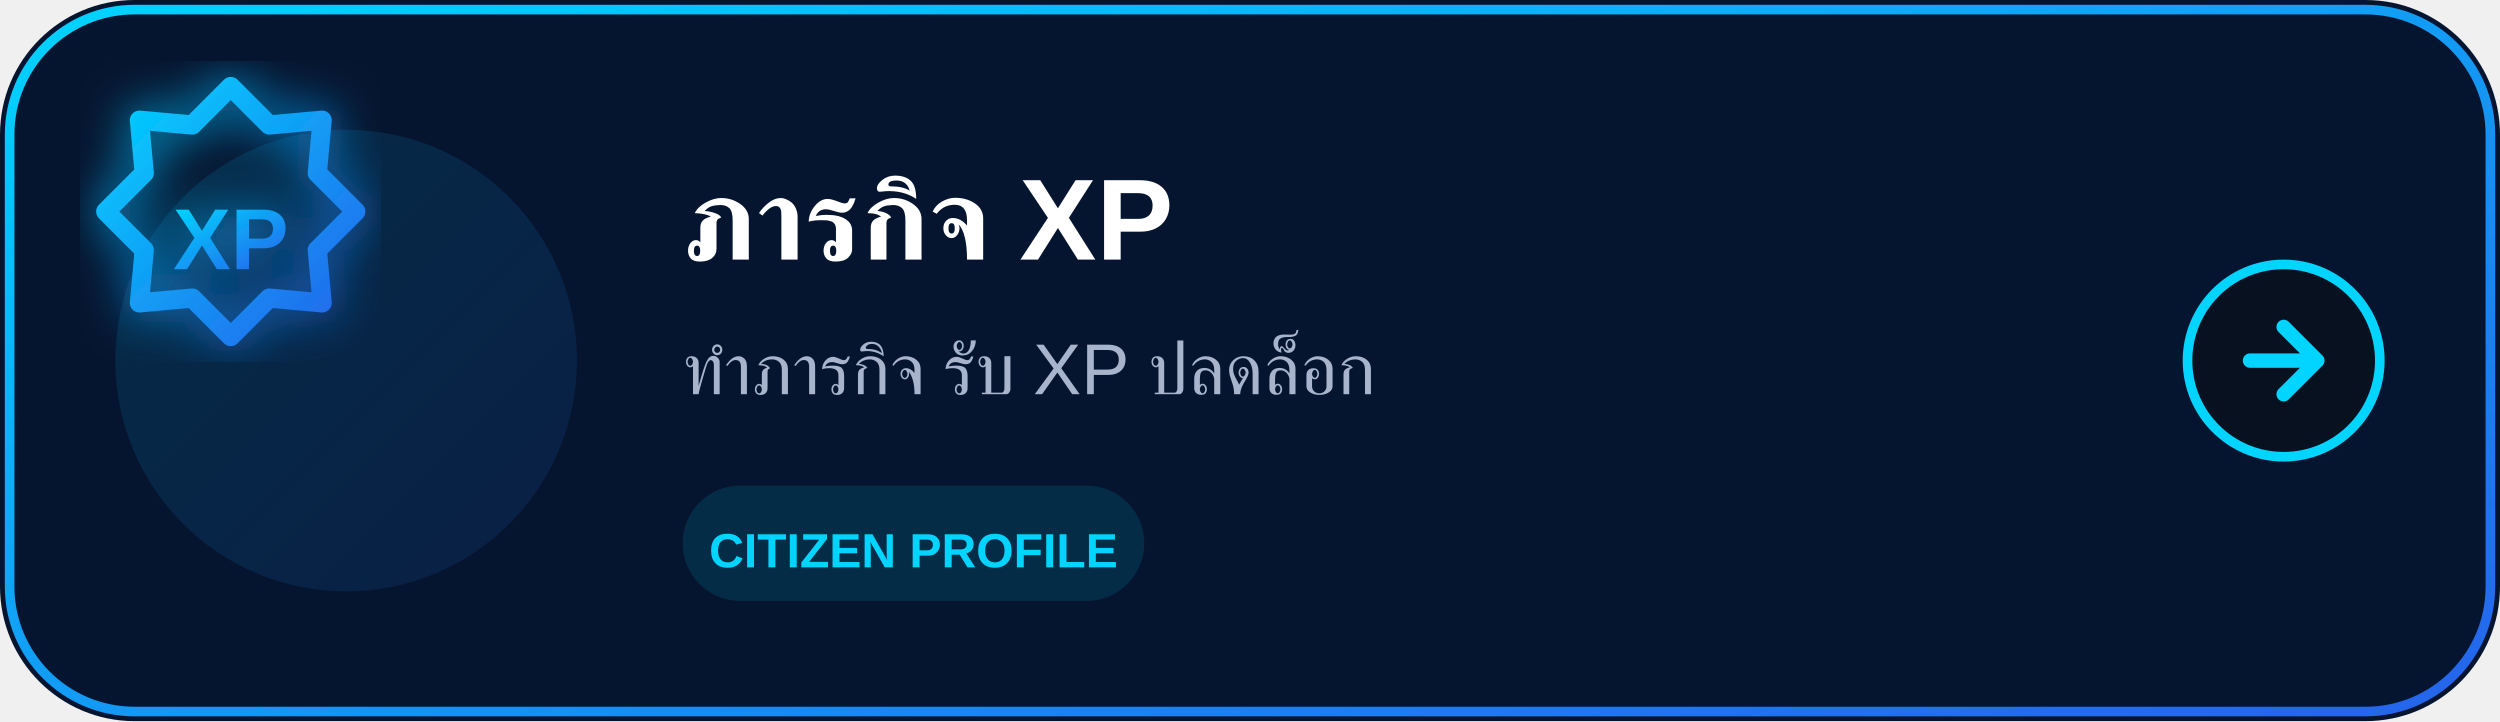
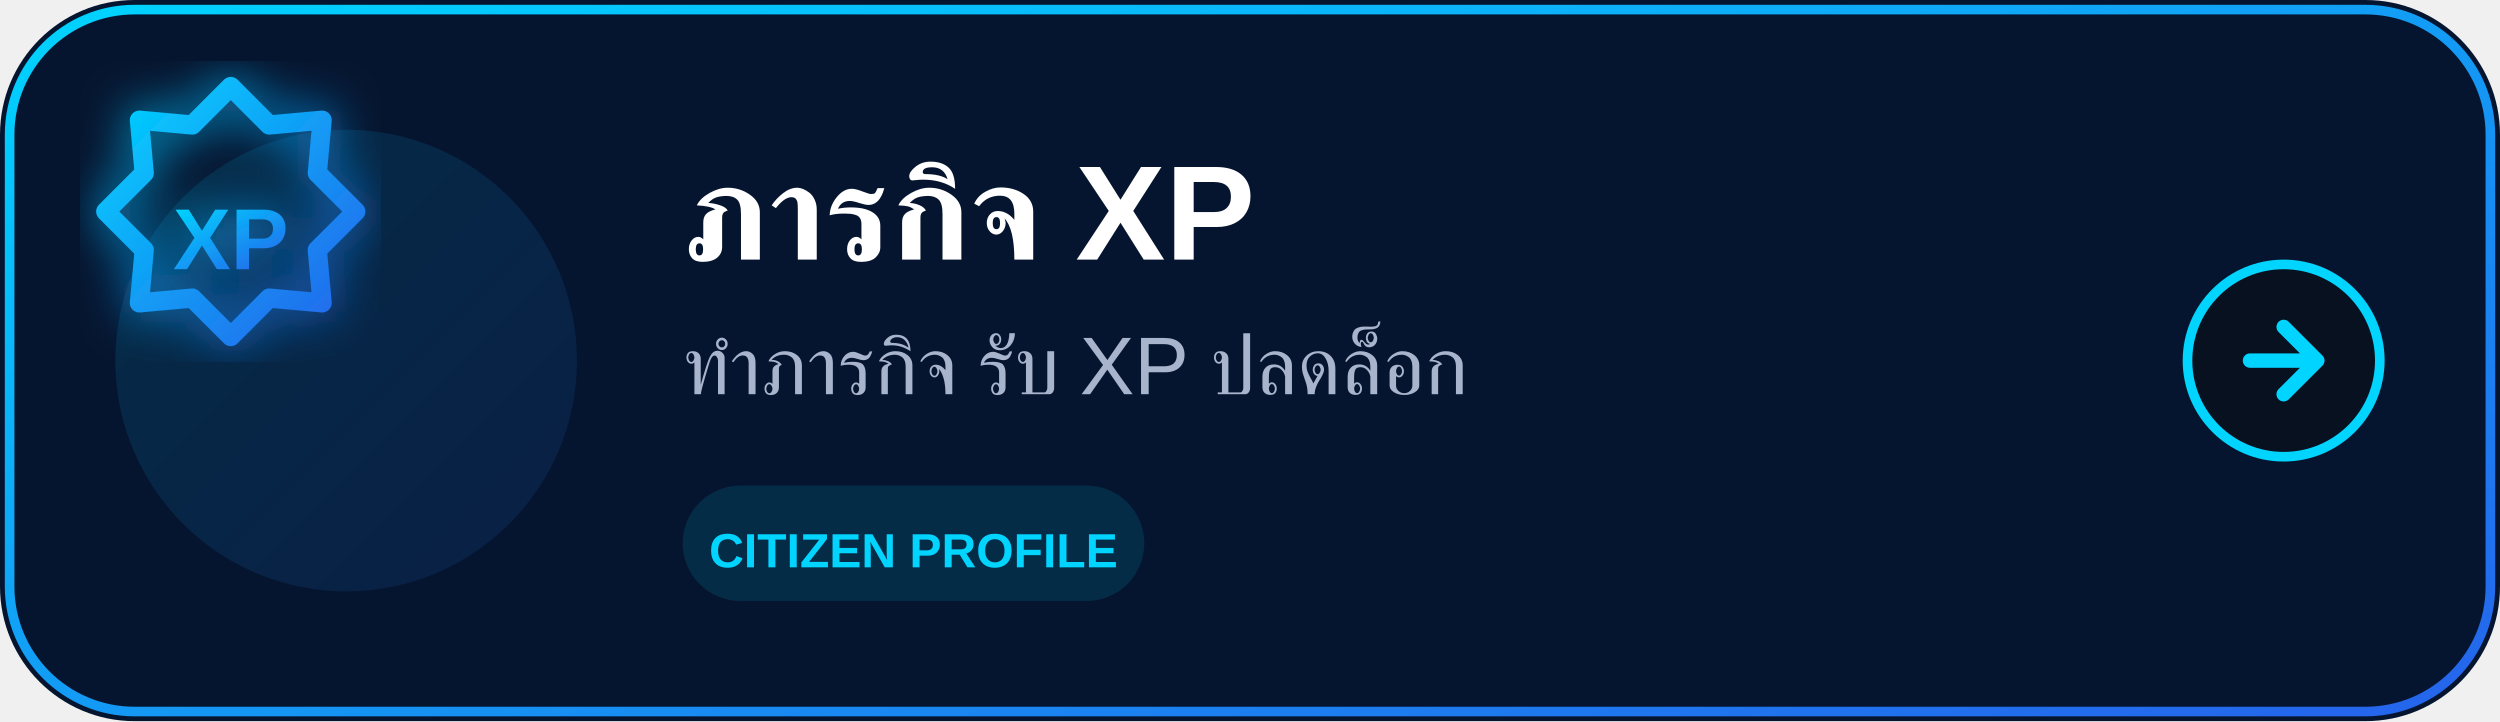
<svg xmlns="http://www.w3.org/2000/svg" viewBox="0 0 520 150">
  <defs>
    <linearGradient id="g" x1="0" y1="0" x2="1" y2="1">
      <stop stop-color="#00D4FF" />
      <stop offset="1" stop-color="#2563EB" />
    </linearGradient>
    <filter id="glow">
      <feGaussianBlur stdDeviation="5" result="b" />
      <feMerge>
        <feMergeNode in="b" />
        <feMergeNode in="SourceGraphic" />
      </feMerge>
    </filter>
  </defs>
  <rect width="520" height="150" rx="28" fill="#06152F" />
  <rect x="2" y="2" width="516" height="146" rx="26" fill="none" stroke="url(#g)" stroke-width="2" />
  <circle cx="72" cy="75" r="48" fill="url(#g)" opacity=".12" />
  <g filter="url(#glow)">
    <path d="M48 18l8 8 11-1-1 11 8 8-8 8 1 11-11-1-8 8-8-8-11 1 1-11-8-8 8-8-1-11 11 1z" fill="none" stroke="url(#g)" stroke-width="4" stroke-linejoin="round" />
    <text x="48" y="56" text-anchor="middle" fill="url(#g)" font-size="18" font-weight="900" font-family="Arial">XP</text>
  </g>
-   <text x="142" y="54" fill="#fff" font-family="Arial,sans-serif" font-size="24" font-weight="900">ภารกิจ XP</text>
-   <text x="142" y="82" fill="#A7B4CC" font-family="Arial,sans-serif" font-size="15">ทำภารกิจ รับ XP ปลดล็อก</text>
+   <text x="142" y="54" fill="#fff" font-family="Arial,sans-serif" font-size="28" font-weight="900">ภารกิจ XP</text>
+   <text x="142" y="82" fill="#A7B4CC" font-family="Arial,sans-serif" font-size="17">ทำภารกิจ รับ XP ปลดล็อก</text>
  <rect x="142" y="101" width="96" height="24" rx="12" fill="#00D4FF" opacity=".12" />
  <text x="190" y="118" text-anchor="middle" fill="#00D4FF" font-family="Arial,sans-serif" font-size="10" font-weight="800">CITIZEN PROFILE</text>
  <circle cx="475" cy="75" r="20" fill="#07111F" stroke="#00D4FF" stroke-width="2" />
  <path d="M468 75h12M475 68l7 7-7 7" stroke="#00D4FF" stroke-width="3" fill="none" stroke-linecap="round" stroke-linejoin="round" />
</svg>
